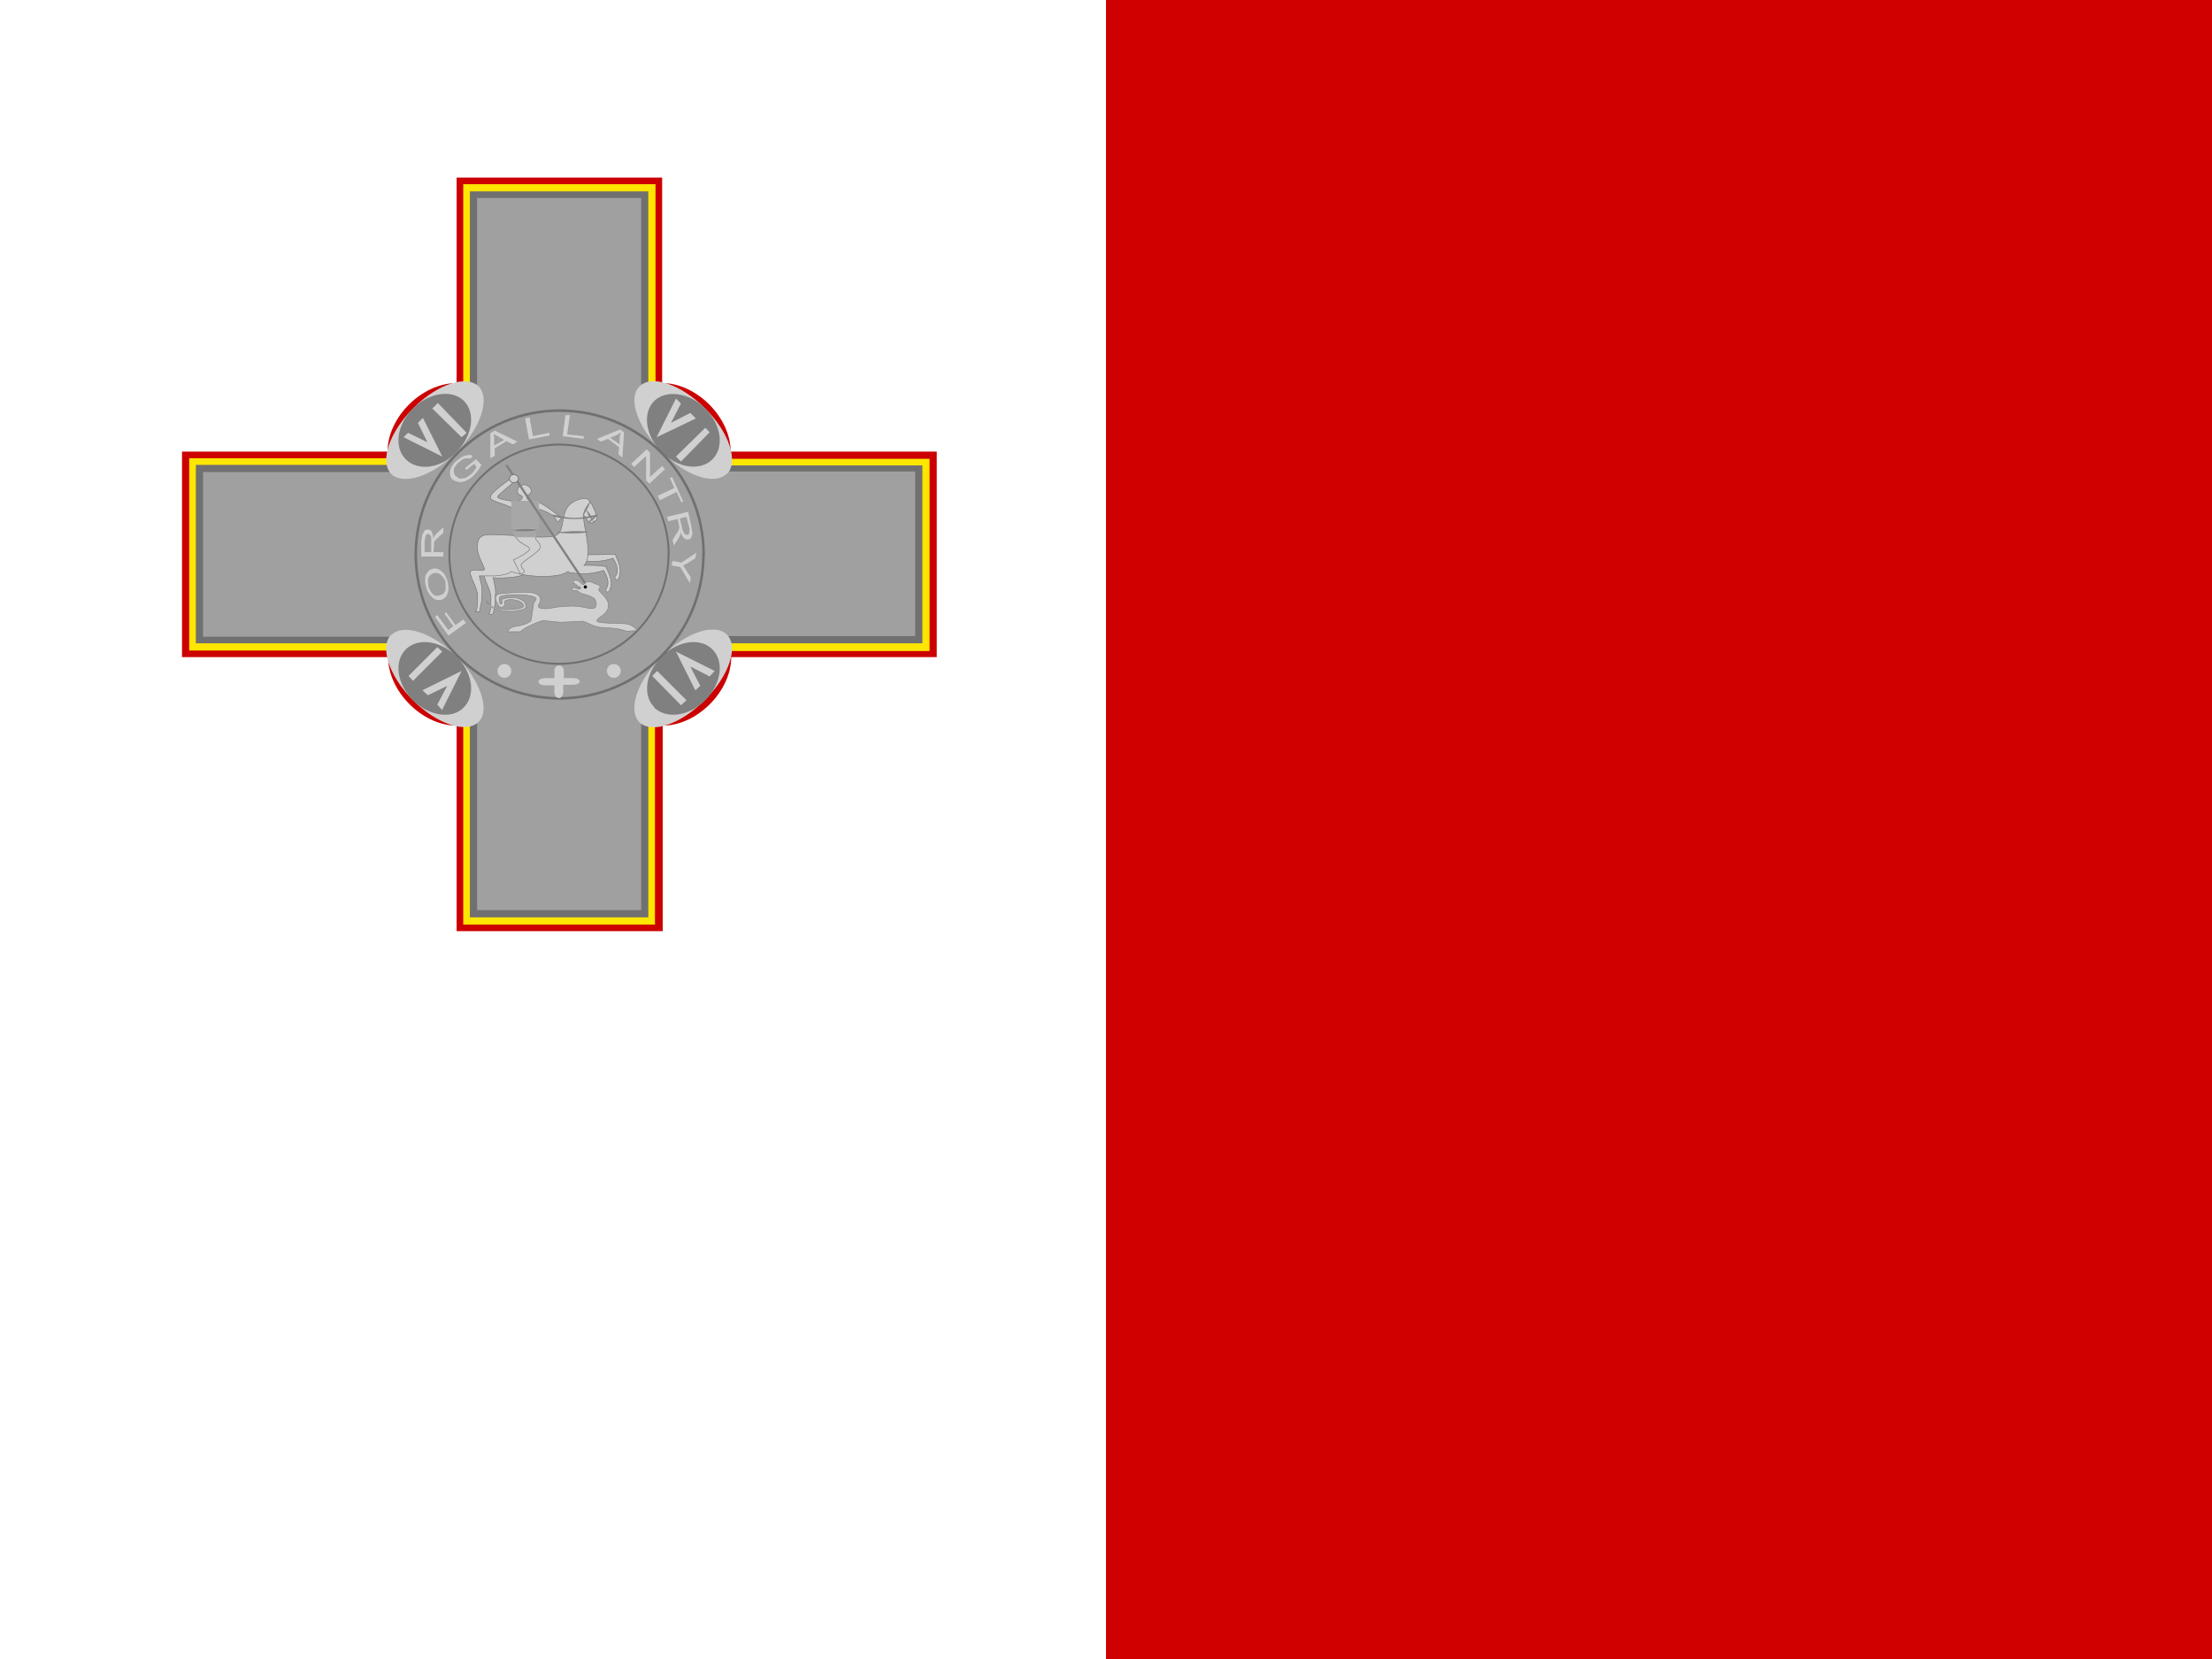
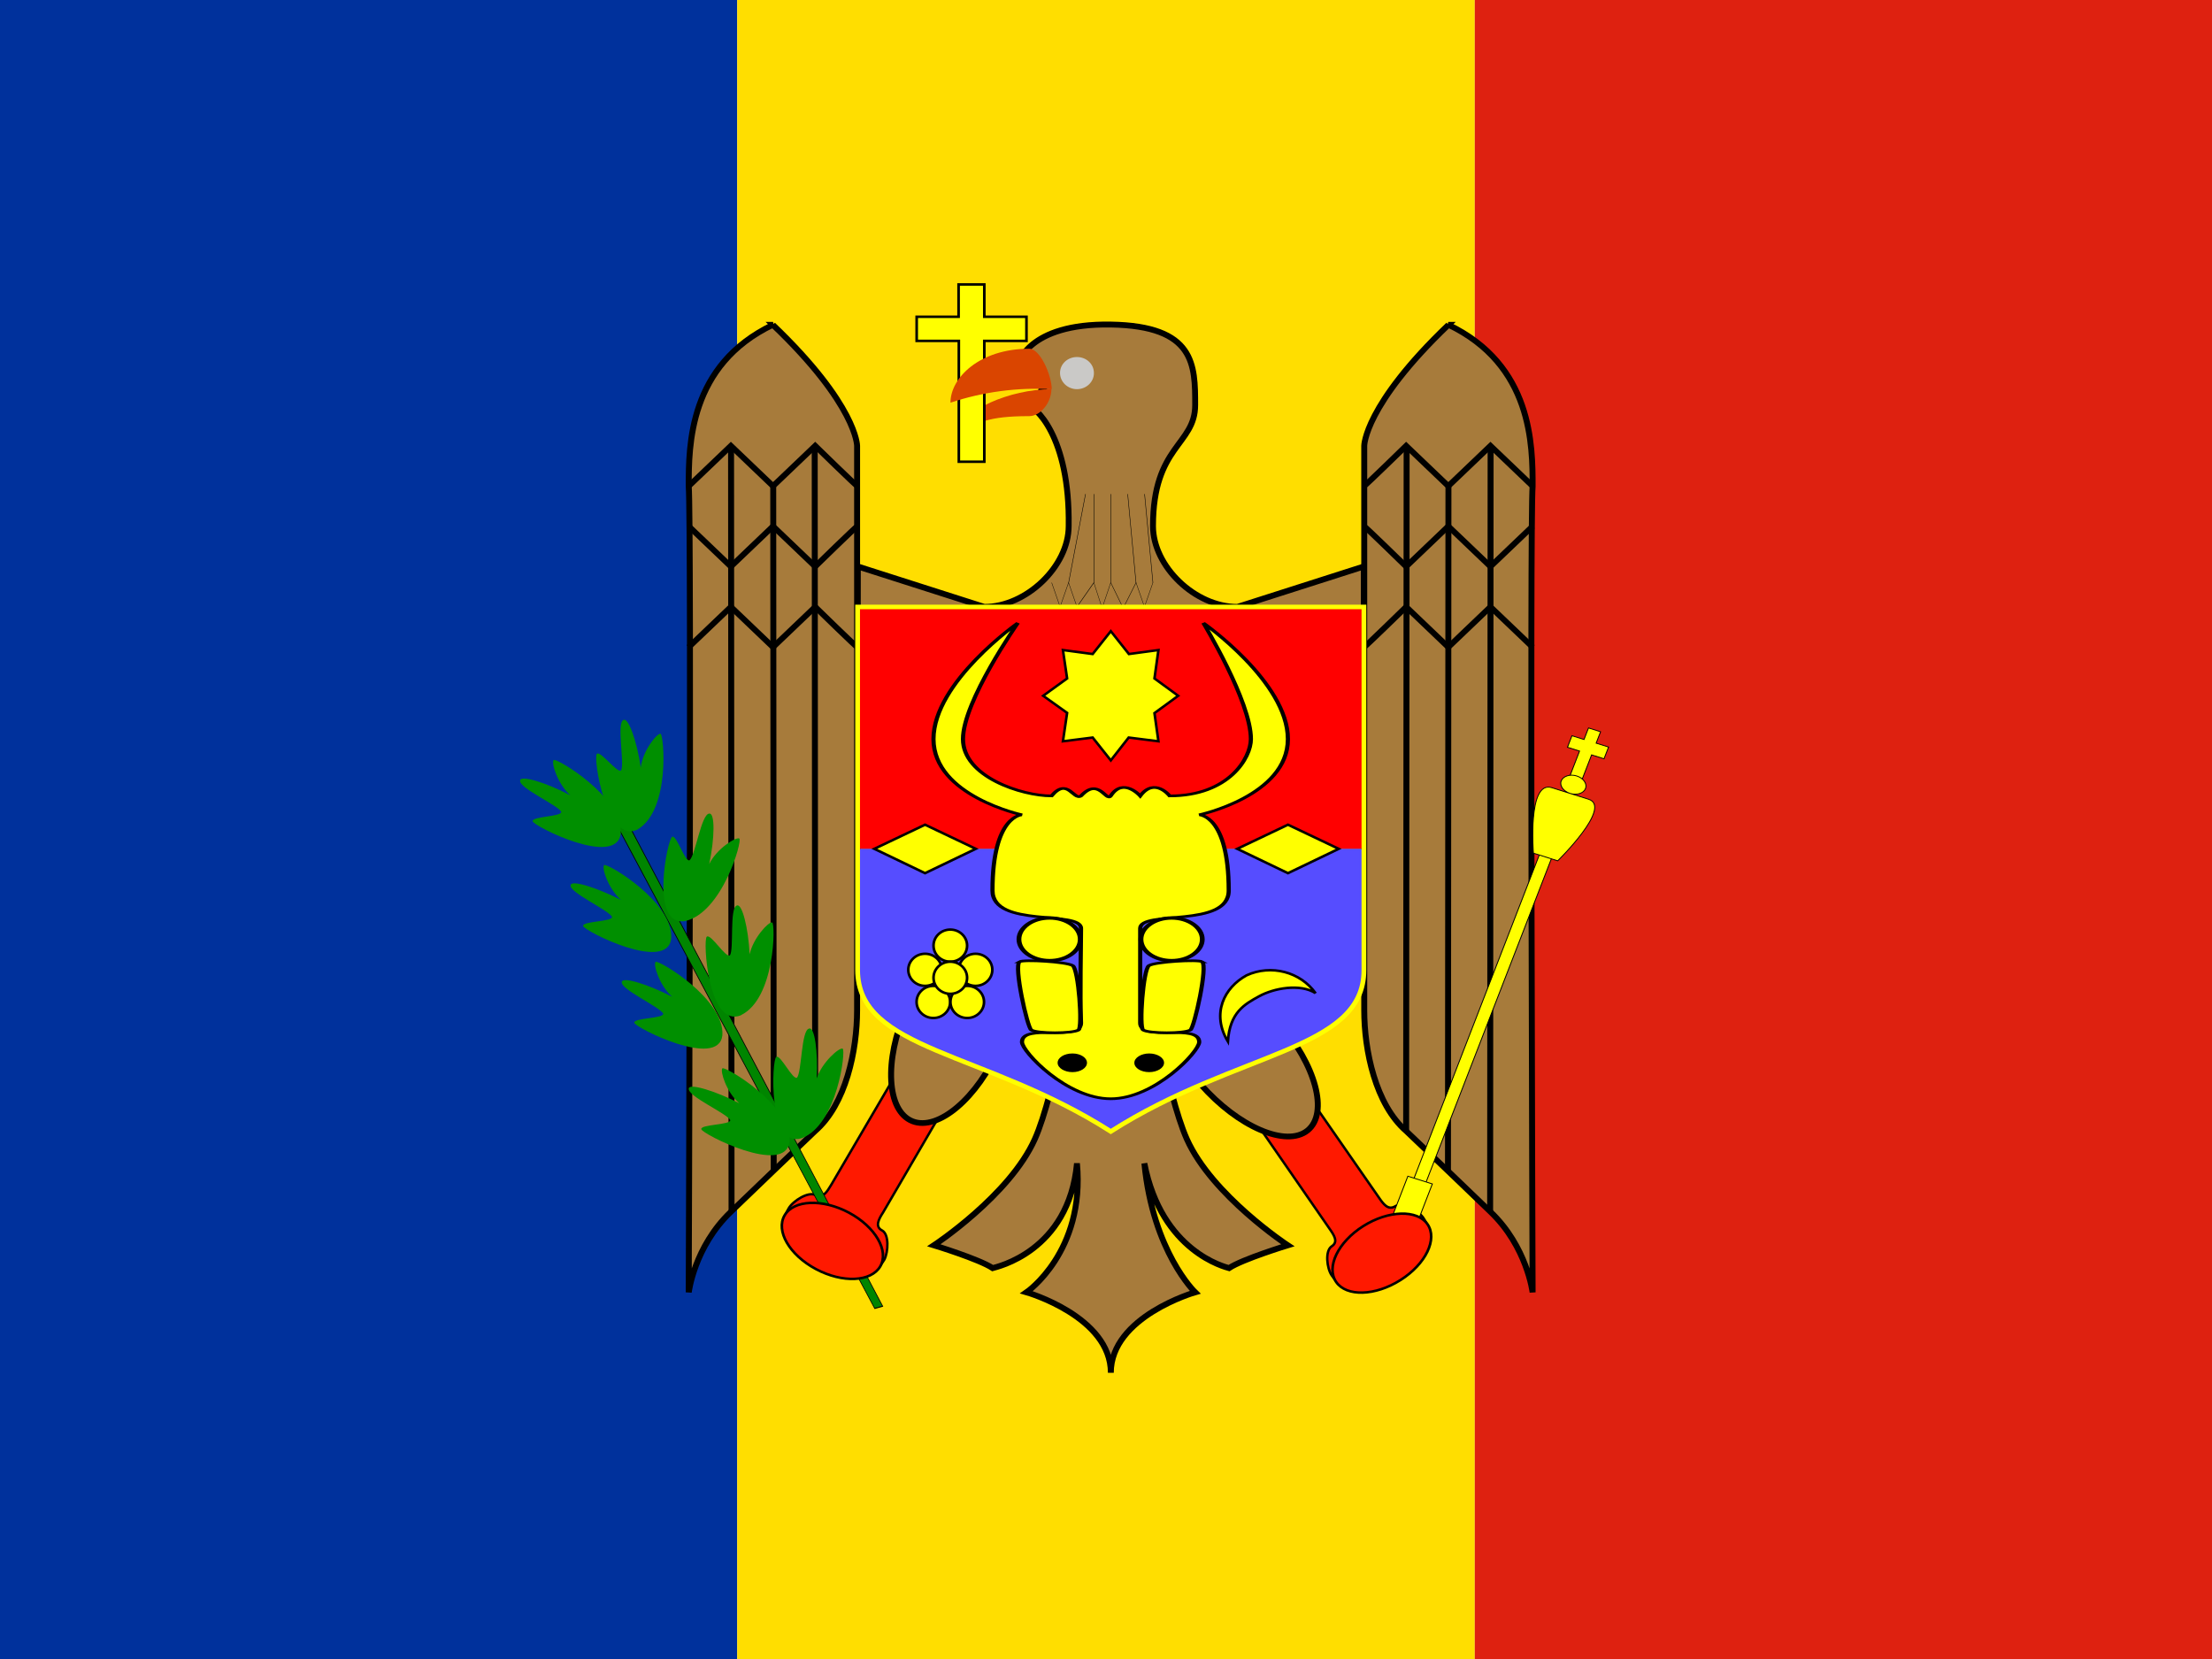
- <svg xmlns="http://www.w3.org/2000/svg" id="flag-icons-mt" viewBox="0 0 640 480">
+ <svg xmlns="http://www.w3.org/2000/svg" id="flag-icons-md" viewBox="0 0 640 480">
  <g fill-rule="evenodd" stroke-width="1pt">
-     <path fill="#ce0000" d="M320 0h320v480H320z" />
-     <path fill="#fff" d="M0 0h320v480H0z" />
+     <path fill="#00319c" d="M0 0h213.3v480H0z" />
+     <path fill="#ffde00" d="M213.3 0h213.4v480H213.3z" />
+     <path fill="#de2110" d="M426.7 0H640v480H426.7z" />
  </g>
-   <g transform="translate(-12.4 -30.8) scale(1.5986)">
-     <path fill="#f1eeee" fill-rule="evenodd" d="M104.8 108c0 .9-.9 1.5-2 1.5-1.2 0-2-.6-2-1.4 0-.8.8-1.5 2-1.5 1.1 0 2 .7 2 1.5z" />
-     <path fill="#c00" fill-rule="evenodd" d="M40.7 101v37.2H78c0 6.2 6.2 12.4 12.4 12.4v37.2h37.3v-37.2c6.2 0 12.4-6.2 12.4-12.4h37.2V101H140c0-6.2-6.2-12.4-12.4-12.4V51.4H90.4v37.2c-6.3 0-12.5 6.2-12.5 12.4H40.7z" />
-     <path fill="#ffe600" fill-rule="evenodd" d="M42 102.2V137h37.2c0 6.2 6.2 12.4 12.4 12.4v37.2h34.7v-37.1c6.2 0 12.4-6.2 12.4-12.4H176v-34.8h-37.2c0-6.2-6.2-12.4-12.4-12.4V52.6H91.6v37.2c-6.2 0-12.4 6.2-12.4 12.4H42z" />
-     <path fill="#707070" fill-rule="evenodd" d="M43.2 103.5v32.2h37.2c0 6.2 6.2 12.4 12.4 12.4v37.2h32.3v-37.2c6.2 0 12.4-6.2 12.4-12.4h37.2v-32.2h-37.2c0-6.2-6.2-12.4-12.4-12.4V53.9H92.8V91c-6.2 0-12.4 6.2-12.4 12.4H43.2z" />
-     <path fill="#a0a0a0" fill-rule="evenodd" d="M44.5 104.7v29.8h37.2c0 6.2 6.2 12.4 12.4 12.4V184h29.7v-37.2c6.2 0 12.4-6.2 12.4-12.4h37.2v-29.8h-37.2c0-6.2-6.2-12.4-12.4-12.4V55.1H94.1v37.2c-6.2 0-12.4 6.2-12.4 12.4H44.4z" />
-     <g fill-rule="evenodd">
-       <path fill="#d0d0d0" d="M94.4 89.2c2.1 2.2.4 7.5-4 11.9s-9.6 6-11.8 4c-2.2-2.3-.4-7.6 4-12s9.6-6 11.8-3.9z" />
-       <path fill="gray" d="M91.7 91.8c2.2 2.2 1.6 6.3-1.3 9.3s-7 3.5-9.2 1.3c-2.2-2.2-1.6-6.3 1.3-9.2s7-3.5 9.2-1.4z" />
-       <path fill="#d0d0d0" d="m80.8 98.4.8-.8 3.5 1.7-1.7-3.5.9-.9 3.5 7-7-3.5zm5.2-5.2 1-1 5.2 5.4-.9.8z" />
-     </g>
-     <g fill-rule="evenodd">
-       <path fill="#d0d0d0" d="M139.3 105c-2.2 2.2-7.5.4-11.8-4s-6.2-9.6-4-11.8c2.2-2.2 7.5-.4 11.9 4s6 9.6 4 11.8z" />
-       <path fill="gray" d="M136.7 102.4c-2.2 2.2-6.3 1.6-9.2-1.3s-3.5-7-1.4-9.2c2.2-2.2 6.4-1.6 9.3 1.3s3.5 7 1.3 9.2z" />
-       <path fill="#d0d0d0" d="m130.1 91.4.9.9-1.8 3.5 3.5-1.8 1 1-7.1 3.4 3.5-7zm5.3 5.3.8.8-5.2 5.3-.9-.9z" />
-     </g>
-     <g fill-rule="evenodd">
-       <path fill="#d0d0d0" d="M123.5 150c-2.2-2.2-.4-7.5 4-11.9s9.6-6.1 11.8-4c2.2 2.2.4 7.5-4 11.9s-9.6 6.1-11.8 4z" />
-       <path fill="gray" d="M126.2 147.3c-2.2-2.2-1.6-6.3 1.3-9.2s7-3.5 9.2-1.3c2.2 2.2 1.6 6.3-1.3 9.2s-7 3.5-9.3 1.3z" />
-       <path fill="#d0d0d0" d="m137.1 140.7-.9 1-3.5-1.8 1.8 3.5-.9.8-3.5-7 7 3.5zM132 146l-1 .9-5.2-5.3.9-.9z" />
-     </g>
-     <g fill-rule="evenodd">
-       <path fill="#d0d0d0" d="M78.6 134.2c2.2-2.2 7.5-.4 11.8 3.9s6.1 9.7 4 11.8c-2.2 2.2-7.5.5-11.9-3.9s-6-9.7-4-11.8z" />
-       <path fill="gray" d="M81.2 136.8c2.2-2.2 6.3-1.6 9.2 1.3s3.5 7 1.3 9.2c-2.1 2.2-6.3 1.6-9.2-1.3s-3.5-7-1.3-9.2z" />
-       <path fill="#d0d0d0" d="m87.8 147.8-.9-1 1.8-3.4-3.5 1.7-1-.9 7.1-3.5-3.5 7zm-5.3-5.3-.8-.9 5.2-5.2.9.8z" />
-     </g>
-     <path fill="none" stroke="#707070" stroke-width="1pt" d="M269.3 414.6c0 41-34.1 74.4-76.2 74.4S117 455.7 117 414.6s34.1-74.4 76.2-74.4 76.2 33.3 76.2 74.4z" transform="matrix(.34191 0 0 .35003 43 -25.5)" />
-     <path fill="none" stroke="#707070" stroke-width="1pt" d="M269.3 414.6c0 41-34.1 74.4-76.2 74.4S117 455.7 117 414.6s34.1-74.4 76.2-74.4 76.2 33.3 76.2 74.4z" transform="matrix(.2605 0 0 .26669 58.6 9)" />
-     <path fill="#d0d0d0" fill-rule="evenodd" d="M100.3 140.7a1.2 1.2 0 1 1-2.5 0 1.2 1.2 0 0 1 2.5 0zm19.8 0a1.2 1.2 0 1 1-2.5 0 1.2 1.2 0 0 1 2.5 0zm-12 0v1.3h-1.6c-1.7 0-1.7 1.3 0 1.3h1.6v1.2c0 1.4 1.5 1.5 1.6.1v-1.4h1.7c1.7 0 1.7-1.2 0-1.2h-1.6v-1.3c0-1.3-1.7-1.3-1.7 0z" />
-     <path fill="#d0d0d0" fill-rule="evenodd" stroke="#707070" stroke-width=".1" d="M102.8 122.3v.8s-.4.5-2.9.7c-2.5.2-2.9 0-2.9 0 .1.7.6 1.9.4 3.3.1 1.7-.4 3.2-.4 3.2 0 .1-.3.2-.8.1.4-.4.4-1.4.4-3 0-1.4-1.5-3.7-1.2-4.3.3-.6 7.4-.8 7.4-.8zm9.8-2.6 6.5-.1s1 2 .9 3c0 1-.4 2-.8 1.5-.5-.5.2-.4.3-1.5 0-1.2-.8-2.3-.8-2.3s-1.8.7-4.4.6c-2.6-.2-1.4-1.2-1.7-1.2z" />
-     <path fill="#d0d0d0" fill-rule="evenodd" stroke="#707070" stroke-width=".1" d="M113.4 121.6c2.4-.1 4 .2 4 .2s1 2 1 3c-.1 1-.4 2-.9 1.5-.4-.4.2-.3.3-1.5 0-1.1-.8-2.3-.8-2.3s-1.7.7-4.3.6c-2.6-.2-1.8-.3-2.1-.4-.3 0-.4.8-4.3.9-4 0-6-.9-6-.9s-.4.6-2.8.8h-3c.1.6.6 1.8.5 3.3 0 1.6-.5 3.2-.5 3.2h-.7c.4-.3.3-1.4.4-2.9 0-1.5-1.6-3.7-1.3-4.4.4-.6 2.2 0 2.5-.3.3-.4-1.6-2.7-1.2-4.8.3-2.1 2.4-1.5 4.9-1.5 2.5.1 8 .8 9.4 0 1.4-.7.8-3.4 2-5.1a4.1 4.1 0 0 1 3.3-1.5c.9 0 2 3 2 3.7l-.3.4h-.4v.3c-1 .1-1.1-.8-1.7-1.4-.2 1 .8 4.4.8 6.6 0 1.8-.7 2.6-.8 2.5z" />
-     <path fill="#d0d0d0" fill-rule="evenodd" stroke="#707070" stroke-width=".1" d="M105.5 118.4c0 .7-3.1 2.4-3.4 3-.2.7.8 1 .5 1.4-.3.4-.6.2-.7.3l-1.2-2.5s3-1.4 2.9-2c-.1-.6-2.2-1-2.6-2.4s-.2-4.3-.5-4.9c-.3-.6-4-1.2-4-2 0-1 3.8-3.4 4.2-3.8.4-.4.8.4.4.7-.4.4-3.3 2.7-3.3 3 0 .4 2.4.8 3.2.8.9 0 1.3-.4 1.3-.8 0-.3-.9-.3-.9-1s.5-1.2 1.3-1.2c.4 0 1.2.5 1.2 1.1s-.7.7-.8 1.1c-.1.5.8.8 1.6.8s3.6 2.1 4 2.5c.5.3.9.3.5.7-.4.4-.2.8-.6.4a1.5 1.5 0 0 1-.4-.7c0-.3-3-1.8-3.5-1.5-.4.4 0 4.8 0 5.2 0 .7.9.7.8 1.8z" />
-     <path fill="#a7a7a7" fill-rule="evenodd" d="M100.3 109.9h5v5.1h-5z" />
-     <rect width="30.6" height=".4" x="138.6" y="-25.7" fill="gray" fill-rule="evenodd" rx=".5" ry=".2" transform="matrix(.55442 .83223 -.88237 .47055 0 0)" />
-     <path fill="#d0d0d0" fill-rule="evenodd" stroke="#707070" stroke-width="1pt" d="M180.7 42.5a7 7 0 1 1-14.2 0 7 7 0 0 1 14.2 0z" transform="matrix(.11563 0 0 .10345 80.7 101.5)" />
-     <path fill="gray" fill-rule="evenodd" d="M115.9 112.5c0 .3-2 .7-4.1.7-2.2 0-4.1-.4-4.1-.7 0-.3 1.9.5 4 .5 2.3 0 4.2-.8 4.2-.5z" />
-     <path fill="#a7a7a7" fill-rule="evenodd" d="M100.7 115h4.1v1.5h-4z" />
-     <path fill="gray" fill-rule="evenodd" d="M114 111.4c-.4.8-.7 1.3-.8 1.2 0 0 .2-.8.6-1.5l.8-1.2c.1.1-.2.8-.6 1.5zm1 2-.8.5a3.2 3.2 0 0 1 .8-.9c.5-.4.9-.6.9-.5l-.8.8z" />
-     <path fill="gray" fill-rule="evenodd" d="m114.6 112.4.5 1.2-.8-1-.5-1.2.8 1zm-.4 3.2s-1.2.2-2.8.2-2.9-.1-2.9-.2l2.9-.2c1.6 0 2.8 0 2.8.2zm-9.4-.4c0 .1-.9.2-2 .2-1.2 0-2 0-2-.2 0 0 .8-.2 2-.2 1.1 0 2 .1 2 .2z" />
-     <path fill="#d0d0d0" fill-rule="evenodd" stroke="gray" stroke-width=".1" d="M95.8 128s.7 1.6 3.6 1.6c2.8 0 3.8-.5 2.7-1.3s-3.4-.6-3 .1c.2.8-.9 1-1.1.5-.3-.5-1.3-2.1.5-2.2 1.9-.1 5.8-.7 6.8.4s-1.1 2 .5 2.3c1.5.2 1.8-.3 4.5-.4 2.7-.2 3.8.5 4.7.4 1 0 .8-1.7 0-2-.7-.5-2.1-.6-2.5-1-.3-.5-1.3 0-1.2-.6 0-.5 1.4.3 1.4.1l.2-.2h-.3l.1-.2-.2.1.1-.2s-.3.2-.3 0h-.2c.2-.2.1-.2 0-.3h-.3v-.3c-.2 0-.2 0-.3.2v-.5c0-.1.2-.2.5-.2.7 0 1 .8 1.3.8.2 0 .5-.8 1.4-.5l1.5.6c.5.3-.3.6 0 1s2.1 1.7 1.6 3.2c-.5 1.4-2 1.6-2 2.2-.2.6 4.3.4 5.4.6a3 3 0 0 1 1.9 1.2l-2 .1s-1-.5-3.5-.6c-2.5 0-3.4-1-4.4-1.2l-4 .2-3-.3c-.6-.1-4.2 1.6-4.2 2h-2.4s.3-.9 1.7-1c1.3-.2 2.7-.8 2.6-1.2l.4-2.6c0-.6.6-1 .5-1.2-.1-.4-1.7-.7-3.2-.7-1.5 0-3.1.1-3.4.4-.2.4 0 1.5.3 1.3.3 0-.1-.8.2-.9a6.8 6.8 0 0 1 2-.3c.8 0 2.1.7 2.1 1 0 .1.4.8-.2 1.1a8.2 8.2 0 0 1-3.1.4 7.5 7.5 0 0 1-3-.8c-.4-.3-.7-1-.7-1.1z" />
-     <path fill-rule="evenodd" d="M114 125.5a.3.3 0 1 1-.6 0 .3.3 0 0 1 .6 0z" />
-     <path fill="#d0d0d0" d="m129.5 120.8 1.6.3 2.7-1.8-.2 1-1.4.9-.8.4.5.8.9 1.4-.2 1-1.7-2.9-1.6-.3.2-.8zm-2.7-11.8 3-1.4-.8-1.8.4-.2 2 4.4-.3.2-.9-1.9-3 1.5-.4-.8zm-4.8-5.8 2.8-2.6.6.6v4.4l2.2-2 .5.6-2.8 2.6-.6-.6v-4.4l-2.2 2-.5-.6zm-12.4-5 .5-3.8h.8l-.5 3.5 3 .3v.5l-3.8-.5zm-6.1.6-.7-3.8.8-.2.6 3.4 3-.6v.5l-3.7.7zm-11.3 5.5-.3-.3 2-1.6 1 1a5.7 5.7 0 0 1-.8 1.2 5.7 5.7 0 0 1-.9 1 5.2 5.2 0 0 1-1.4.8c-.5.1-1 .2-1.3 0a1.6 1.6 0 0 1-1-.5 1.7 1.7 0 0 1-.3-1c0-.4.1-.9.4-1.3.2-.4.6-.8 1-1.1a4.8 4.8 0 0 1 1.1-.7l.9-.2c.2 0 .5 0 .7.2l-.4.5a1.3 1.3 0 0 0-.6-.1l-.6.1a3.2 3.2 0 0 0-.7.5c-.3.2-.6.4-.7.7a2 2 0 0 0-.4.6v.5c0 .3.1.6.3.8l.7.5 1-.1a4.1 4.1 0 0 0 2.1-2l-.4-.6-1.4 1.1zm-.1 27.7-3.2 2.3-2.4-3.4.4-.3 2 2.7.9-.7-1.6-2.3.3-.2 1.7 2.3 1.4-1 .5.6zm-4.7-5c.5-.1.8-.4 1-.9v-1.5a2.6 2.6 0 0 0-.9-1.3c-.3-.3-.8-.4-1.2-.3a1.4 1.4 0 0 0-.8.5c-.1.2-.3.5-.3.8l.1 1.1c.2.6.4 1 .8 1.4.3.3.8.4 1.3.2zm.3.8a1.7 1.7 0 0 1-1.7-.4 3.7 3.7 0 0 1-1.1-1.8c-.2-.6-.2-1-.2-1.6s.2-.8.4-1.1a1.6 1.6 0 0 1 1-.7 1.6 1.6 0 0 1 1 .1c.4.2.7.4 1 .8a4.5 4.5 0 0 1 .8 3 2.3 2.3 0 0 1-.4 1.1c-.2.3-.5.5-.8.6zm.3-7.8h-4v-2.8l.2-1.2.4-.7a.8.8 0 0 1 .6-.2c.3 0 .5.1.7.4.1.3.3.7.3 1.3a2.5 2.5 0 0 1 .7-1.1l1.1-1v1l-.8.7-.6.6a1.7 1.7 0 0 0-.3.4 1.6 1.6 0 0 0 0 .4v.4l-.1 1H88v.8zm-2.2-.9v-1.7a4 4 0 0 0 0-.9 1 1 0 0 0-.2-.4.5.5 0 0 0-.3-.2c-.2 0-.4.1-.5.3l-.2 1v2h1.3zm10.7-16.9v-4.5l.8-.5 4.1 2-.8.5-1.2-.6-2.1 1.3v1.4l-.8.4zm.7-2.3 1.8-1-1-.6a8.3 8.3 0 0 1-.9-.5l.1.8v1.3zm18.6-1.2L120 97l.7.5-.3 4.6-.7-.6.1-1.3-2-1.5-1.3.5-.7-.5zm2.4-.2 1.7 1.2v-1.2a8.4 8.4 0 0 1 .2-1 3.7 3.7 0 0 1-.7.5l-1.2.5zm10.3 14.3 3.8-.9.6 2.7.2 1.2-.2.7a.8.8 0 0 1-.5.4c-.3 0-.6 0-.8-.2a2.8 2.8 0 0 1-.7-1.2 2.5 2.5 0 0 1 0 .5l-.4.8-.8 1.2-.2-1 .6-1 .4-.6a1.6 1.6 0 0 0 .2-.8 3.7 3.7 0 0 0-.1-.5l-.2-.9-1.7.4-.2-.8zm2.3.3.4 1.7c0 .3.2.6.3.8 0 .2.2.3.3.4l.4.1c.1 0 .3-.2.3-.4a2.1 2.1 0 0 0 0-1l-.5-1.9-1.2.3z" />
+   <path fill="#ff1900" fill-rule="evenodd" stroke="#000" stroke-width=".7" d="m360.4 320.4 24.2 35c1.4 2 2.7 3.9.7 5.2s-1.4 6.4 0 8.4c2.7 3.9 6 4.5 8 3.2l18.4-11.6c2-1.2 2.7-4.5 0-8.4-1.5-2-6-4.5-8-3.2-2.1 1.3-3.5-.7-4.8-2.6l-24.3-35" />
+   <path fill="#a77b3b" fill-rule="evenodd" stroke="#000" stroke-width="2.5" d="M177.2 696.3c0 24.4-9.6 44.3-21.3 44.3s-21.3-19.9-21.3-44.3S144.3 652 156 652s21.3 19.8 21.3 44.3z" transform="matrix(.52728 -.42386 .44358 .50386 -32.4 20)" />
+   <path fill="#ff1900" fill-rule="evenodd" stroke="#000" stroke-width=".7" d="m262 306.1-21.5 36.7c-1.2 2-2.4 4-4.5 3-2.1-1.2-6.6 1.7-7.8 3.8-2.4 4-1.5 7.2.7 8.4l19.2 10.2c2 1.1 5.4.2 7.8-3.8 1.1-2.2 1.4-7.3-.7-8.4s-1-3.2.3-5.2l21.4-36.7" />
+   <path fill="#a77b3b" fill-rule="evenodd" stroke="#000" stroke-width="1.7" d="M331.2 280.6h-19.6c-.6.6-6.2 35.6-12.2 49-7.3 16.3-29.2 30.7-29.2 30.7s13.1 4 17 6.6c1-.3 22-4.7 24.4-30.3 2.4 25.6-14.6 37.3-14.6 37.3s24.4 7 24.4 23.3c0-16.3 24.4-23.3 24.4-23.3s-12.2-11.7-14.7-37.3c5 25.6 23.5 30 24.5 30.3 3.9-2.6 17-6.6 17-6.6s-21.9-14.4-29.2-30.7c-6-13.4-11.6-48.4-12.2-49zm-83-116.7 36.6 11.7c12.1 0 24.4-11.7 24.4-23.4.4-26-9.8-35-12.2-35l4.8-4.6-7.3-7s2.5-12.1 26.9-11.7 24.4 11.7 24.4 23.3-12.2 11.7-12.2 35c0 11.7 12.2 23.4 24.4 23.4l36.6-11.7v116.7H248.1z" />
+   <g fill="none" stroke="#000">
+     <path stroke-width=".5" d="m302.2 292.2 14.6 15 14.7-15 14.6 15 29.3-15 14.3 15.8 15-15.8 21.6 15.8 22.3-15.8 14.6 15 14.7-15" transform="matrix(.16672 0 0 .46773 253.9 31.9)" />
+     <path stroke-width=".2" d="m432.3 435.8-7.1 39m10.6-39v39m7.1-39v39m7.1-39 3.5 39m3.6-39 3.5 39" transform="matrix(.68905 0 0 .65843 16.2 -144)" />
  </g>
+   <g stroke="#000" stroke-width="2.5">
+     <path fill="#a77b3b" fill-rule="evenodd" d="M318.9 361.4c35.4 17.7 35.4 53.2 35.4 70.9-1.2 16.1 0 354.3 0 354.3s-2.3-20-17.7-35.4L319 733.5l-17.7-17.7c-13-11.8-17.7-35.5-17.7-53.2v-248s0-17.8 35.4-53.2z" transform="matrix(-.68905 0 0 .65843 443.4 -144)" />
+     <path fill="none" d="M283.5 574c.4 0 17.7-17.7 17.7-17.7l17.7 17.7 17.7-17.7 17.7 17.7" transform="matrix(-.68905 0 0 .65843 443.4 -237.3)" />
+     <path fill="none" d="M283.5 574c.4 0 17.7-17.7 17.7-17.7l17.7 17.7 17.7-17.7 17.7 17.7" transform="matrix(-.68905 0 0 -.65843 443.4 530.2)" />
+     <path fill="none" d="M283.5 574c.4 0 17.7-17.7 17.7-17.7l17.7 17.7 17.7-17.7 17.7 17.7" transform="matrix(-.68905 0 0 .65843 443.4 -190.7)" />
+     <path fill="none" d="m301.4 557-.2 158.8" transform="matrix(-.68905 0 0 1.24911 443.4 -566.8)" />
+     <path fill="none" d="m301.4 539.3-.2 176.5" transform="matrix(-.68905 0 0 1.12111 431.4 -464)" />
+     <path fill="none" d="m301.4 539.3-.2 176.5" transform="matrix(-.68905 0 0 1.2559 419.2 -548.3)" />
+   </g>
+   <g stroke="#000" stroke-width="2.5">
+     <path fill="#a77b3b" fill-rule="evenodd" d="M318.9 361.4c35.4 17.7 35.4 53.2 35.4 70.9-1.2 16.1 0 354.3 0 354.3s-2.3-20-17.7-35.4L319 733.5l-17.7-17.7c-13-11.8-17.7-35.5-17.7-53.2v-248s0-17.8 35.4-53.2z" transform="matrix(.68905 0 0 .65843 199.3 -144)" />
+     <path fill="none" d="M283.5 574c.4 0 17.7-17.7 17.7-17.7l17.7 17.7 17.7-17.7 17.7 17.7" transform="matrix(.68905 0 0 .65843 199.3 -237.3)" />
+     <path fill="none" d="M283.5 574c.4 0 17.7-17.7 17.7-17.7l17.7 17.7 17.7-17.7 17.7 17.7" transform="matrix(.68905 0 0 -.65843 199.3 530.2)" />
+     <path fill="none" d="M283.5 574c.4 0 17.7-17.7 17.7-17.7l17.7 17.7 17.7-17.7 17.7 17.7" transform="matrix(.68905 0 0 .65843 199.3 -190.7)" />
+     <path fill="none" d="m301.4 557-.2 158.8" transform="matrix(.68905 0 0 1.24911 199.3 -566.8)" />
+     <path fill="none" d="m301.4 539.3-.2 176.5" transform="matrix(.68905 0 0 1.12111 211.4 -464)" />
+     <path fill="none" d="m301.4 539.3-.2 176.5" transform="matrix(.68905 0 0 1.2559 223.6 -548.3)" />
+   </g>
+   <path fill="#a77b3b" fill-rule="evenodd" stroke="#000" stroke-width="2.5" d="M177.2 696.3c0 24.4-9.6 44.3-21.3 44.3s-21.3-19.9-21.3-44.3S144.3 652 156 652s21.3 19.8 21.3 44.3z" transform="matrix(.63605 .25323 -.26502 .60778 361.1 -165.2)" />
+   <path fill="red" fill-rule="evenodd" d="M248.1 175.6h146.5v70H248.1z" />
+   <path fill="#564dff" fill-rule="evenodd" d="M248.1 245.6h146.5v35c0 23.3-36.6 23.3-73.2 46.6C284.7 304 248 304 248 280.6z" />
+   <path fill="none" stroke="#ff0" stroke-width="2" d="M336.6 485.4h212.6V645c0 35.4-53.1 35.4-106.3 70.9-53.1-35.5-106.3-35.5-106.3-71V485.5z" transform="matrix(.68905 0 0 .65843 16.2 -144)" />
+   <path fill="#ff0" fill-rule="evenodd" stroke="#000" stroke-width="2.5" d="M385.6 129.9S335 185.4 335 238.5s53.1 70.9 53.1 70.9-17.7 0-17.7 70.8c0 35.5 53.1 17.8 53.1 35.5s-.7 60.5 0 88.6c0 17.7-35.4 0-35.4 17.7 0 8.8 26.6 53.1 53.2 53.1s53.1-44.3 53.1-53.1c0-17.7-35.4 0-35.4-17.7v-88.6c0-17.7 53.1 0 53.1-35.5 0-70.8-17.7-70.8-17.7-70.8s53.2-17.7 53.2-70.9-50.7-108.6-50.7-108.6 28.5 73.2 28.5 108.6c0 17.7-13.3 53.2-48.7 53.2 0 0-9-17.8-17.7 0 0 0-10.2-17.8-17.7 0-2.6 6-7.2-17.8-17.8 0-4.4 4.7-8-17.8-17.7 0-17.7 0-53.1-17.8-53.1-53.2s32.9-108.6 32.9-108.6z" transform="matrix(.48234 0 0 .30917 108.5 140.1)" />
+   <path fill="#ff0" fill-rule="evenodd" stroke="#000" stroke-width="2.5" d="M382.7 248c-3.6 3.6 4.6 61.3 7 63.8 3.6 3.5 24.9 3.5 28.4 0 2.5-2.5 0-56.7-3.5-60.2-3.6-3.6-29.4-6-32-3.6z" transform="matrix(.48234 0 0 .30917 110.4 201.6)" />
+   <path fill="#ff0" fill-rule="evenodd" stroke="#000" stroke-width="2.5" d="M382.7 248c-3.6 3.6 4.6 61.3 7 63.8 3.6 3.5 24.9 3.5 28.4 0 2.5-2.5 0-56.7-3.5-60.2-3.6-3.6-29.4-6-32-3.6z" transform="matrix(-.48234 0 0 .30917 532.4 201.6)" />
+   <path fill="#ff0" fill-rule="evenodd" stroke="#000" stroke-width="2.5" d="M414.6 228.5a16 16 0 1 1-32 0 16 16 0 0 1 32 0z" transform="matrix(.5544 0 0 .38542 82.7 183.7)" />
+   <path fill="#ff0" fill-rule="evenodd" stroke="#000" stroke-width="2.5" d="M414.6 228.5a16 16 0 1 1-32 0 16 16 0 0 1 32 0z" transform="matrix(.55441 0 0 .38543 118 183.7)" />
+   <path fill-rule="evenodd" d="M336.8 307.5c0 1.5-2 2.7-4.3 2.7-2.4 0-4.3-1.2-4.3-2.7s2-2.7 4.3-2.7 4.3 1.2 4.3 2.7m-22.3 0c0 1.5-1.9 2.7-4.2 2.7s-4.3-1.2-4.3-2.7 1.9-2.7 4.3-2.7c2.3 0 4.2 1.2 4.2 2.7" />
+   <path fill="#ff0" fill-rule="evenodd" stroke="#000" stroke-width="1.1" d="m439.4 550-7.8-10.3-12.8 1.7 1.8-12.8-10.3-7.7 10.3-7.8-1.8-12.8 12.8 1.8 7.8-10.3 7.8 10.3 12.7-1.8-1.7 12.8 10.2 7.8-10.2 7.8 1.7 12.7-12.8-1.7z" transform="matrix(.67225 0 0 .64237 26 -133.3)" />
+   <path fill="#ff0" fill-rule="evenodd" stroke="#000" stroke-width="1.1" d="m496 591.7 21.3 10.7 21.3-10.7-21.3-10.6z" transform="matrix(.68905 0 0 .65843 16.2 -144)" />
+   <path fill="#ff0" fill-rule="evenodd" stroke="#000" stroke-width="1.1" d="m496 591.7 21.3 10.7 21.3-10.7-21.3-10.6z" transform="matrix(.68905 0 0 .65843 -88.8 -144)" />
+   <path fill="#ff0" fill-rule="evenodd" stroke="#000" stroke-width="1.1" d="M535 659c-3.5-7-14.1-10.6-21.2-10.6s-14.2 0-21.3 10.7c0-14.2 10.5-21.3 21.3-21.3a23 23 0 0 1 21.2 21.3z" transform="matrix(.59753 -.3279 .34316 .57097 -165.2 86.5)" />
+   <path fill="#ff0" fill-rule="evenodd" stroke="#000" stroke-width="1.1" d="M386.2 652a7 7 0 1 1-14.1 0 7 7 0 0 1 14.1 0z" transform="matrix(.68905 0 0 .65843 13.7 -155.7)" />
+   <path fill="#ff0" fill-rule="evenodd" stroke="#000" stroke-width="1.1" d="M386.2 652a7 7 0 1 1-14.1 0 7 7 0 0 1 14.1 0z" transform="matrix(.68905 0 0 .65843 8.8 -139.4)" />
+   <path fill="#ff0" fill-rule="evenodd" stroke="#000" stroke-width="1.1" d="M386.2 652a7 7 0 1 1-14.1 0 7 7 0 0 1 14.1 0z" transform="matrix(.68905 0 0 .65843 6.4 -148.7)" />
+   <path fill="#ff0" fill-rule="evenodd" stroke="#000" stroke-width="1.1" d="M386.2 652a7 7 0 1 1-14.1 0 7 7 0 0 1 14.1 0z" transform="matrix(.68905 0 0 .65843 18.6 -139.4)" />
+   <path fill="#ff0" fill-rule="evenodd" stroke="#000" stroke-width="1.1" d="M386.2 652a7 7 0 1 1-14.1 0 7 7 0 0 1 14.1 0z" transform="matrix(.68905 0 0 .65843 21 -148.7)" />
+   <path fill="#ff0" fill-rule="evenodd" stroke="#000" stroke-width="1.1" d="M386.2 652a7 7 0 1 1-14.1 0 7 7 0 0 1 14.1 0z" transform="matrix(.68905 0 0 .65843 13.7 -146.4)" />
+   <g fill-rule="evenodd">
+     <path fill="#da4500" d="M297.8 120.4c-12.4 0-14 2-19.6 3.9 0-5.4 13.8-11.7 26-11.7 0 3.9-3.2 7.8-6.4 7.8" />
+     <path fill="#cac9c7" d="M316.5 108c0 2.5-2.2 4.6-4.9 4.6s-4.9-2.1-4.9-4.7 2.2-4.6 4.9-4.6 4.9 2 4.9 4.6z" />
+     <path fill="#ff0" stroke="#000" stroke-width="1.1" d="M361.4 357.9v10.6h17.7v53.1h10.7v-53.1h17.7v-10.6h-17.7v-14.2H379v14.2z" transform="matrix(.68905 0 0 .65843 16.2 -144)" />
+     <path fill="#da4500" d="M304.3 112.6a79 79 0 0 0-29.3 3.9c0-7.2 8.4-15.6 22.8-15.6 3.2 0 6.5 7.8 6.5 11.7" />
+   </g>
+   <g fill-rule="evenodd">
+     <path fill="#008500" stroke="#000" stroke-width=".7" d="M67.3 613c-14.2-14.2-16.6-21.4 3.6-10.1l283.7 247.5-3.4 7L67.4 613z" transform="matrix(.38821 .29653 -.14073 .23692 237.4 71.3)" />
+     <path fill="#008f00" d="M228.4 330.4c.8-10.6-18.6-22-19.4-21.3-.7.8 1.2 7 4.9 10.1-7-3.6-14.4-5.8-14.6-4.3-.6 2.2 11 7.2 12 9.2 0 1.4-8.6 1.2-8.4 2.6s24.3 13.6 25.5 3.7M209 299.6c.8-10.6-18.6-22-19.3-21.3-.8.7 1.1 6.9 4.8 10.1-7-3.6-14.4-5.9-14.6-4.3-.5 2.1 11 7.2 12 9.2.1 1.4-8.5 1.2-8.4 2.6.2 1.4 24.3 13.5 25.5 3.7m-14.8-28c.8-10.6-18.6-22-19.4-21.3s1.2 6.9 4.9 10.1c-7-3.6-14.4-5.9-14.6-4.3-.5 2.1 11 7.2 12 9.2 0 1.4-8.5 1.2-8.4 2.6.2 1.4 24.3 13.6 25.5 3.7m-14.6-30.4c.7-10.5-18.6-22-19.4-21.3-.8.8 1.2 7 4.8 10.2-7-3.7-14.4-5.9-14.5-4.3-.6 2.1 11 7.2 11.9 9.1.1 1.4-8.5 1.3-8.3 2.7s24.2 13.5 25.5 3.6" />
+     <path fill="#008f00" d="M184.6 239.9c9.4-5.7 7.5-27.4 6.5-27.6-1.1-.1-5.2 5-5.7 9.8-1.1-7.6-3.6-14.6-5-13.8-2.1.8.4 12.7-.7 14.6-1 1-6-5.8-7-4.8-1.2 1 2.8 26.7 12 21.8zm13.6 26.6c10.8-2.4 16.7-23.4 15.7-23.9s-6.6 3-8.7 7.4c1.6-7.5 1.7-14.9 0-14.6-2.3.1-4 12.1-5.7 13.5-1.3.6-3.7-7.3-5-6.8-1.4.6-6.6 26.1 3.7 24.4m16.2 27.2c9.9-4.8 10-26.6 9-26.8-1-.3-5.5 4.5-6.5 9.2-.4-7.7-2.2-14.8-3.7-14.1-2.2.6-.8 12.6-2 14.4-1.2.9-5.5-6.3-6.7-5.4s.4 26.8 10 22.7zm17.6 35.6c10.3-3.9 12.8-25.5 11.8-25.9s-6 4-7.5 8.6c.4-7.7-.6-15-2.2-14.4-2.3.4-2.1 12.5-3.5 14.2-1.3.7-4.8-6.8-6-6-1.3.6-2.5 26.7 7.4 23.5" />
+   </g>
+   <path fill="#ff1900" fill-rule="evenodd" stroke="#000" stroke-width="1.1" d="M209 776c0 7.8-10.2 14.2-23 14.2s-23-6.4-23-14.2 10.3-14.2 23-14.2 23 6.4 23 14.2z" transform="matrix(.60164 .32097 -.3359 .5749 389.6 -146.8)" />
+   <g fill="#ff0" fill-rule="evenodd" stroke="#000" stroke-width=".5">
+     <path d="M156 414.6v-7.1h7v-7.1h7v7h7.2v7.2H170v17.7h-7v-17.7zm7 60.2h7v205.5h-7z" transform="matrix(.49887 .1571 -.1826 .4713 451.4 -3.7)" />
+     <path d="M159.4 676.8h14.2v56.7h-14.2zM156 439.4h21.3c14.1 0-3.6 39-3.6 39h-14.1s-17.8-39-3.6-39zm17.6-5.4c0 3-3.1 5.4-7 5.4s-7.1-2.4-7.1-5.3 3.1-5.4 7-5.4 7.1 2.4 7.1 5.4z" transform="matrix(.49887 .1571 -.1826 .4713 451.4 -3.7)" />
+   </g>
+   <path fill="#ff1900" fill-rule="evenodd" stroke="#000" stroke-width="1.1" d="M209 776c0 7.8-10.2 14.2-23 14.2s-23-6.4-23-14.2 10.3-14.2 23-14.2 23 6.4 23 14.2z" transform="matrix(.57449 -.36357 .38048 .54895 -2.3 4.2)" />
</svg>
